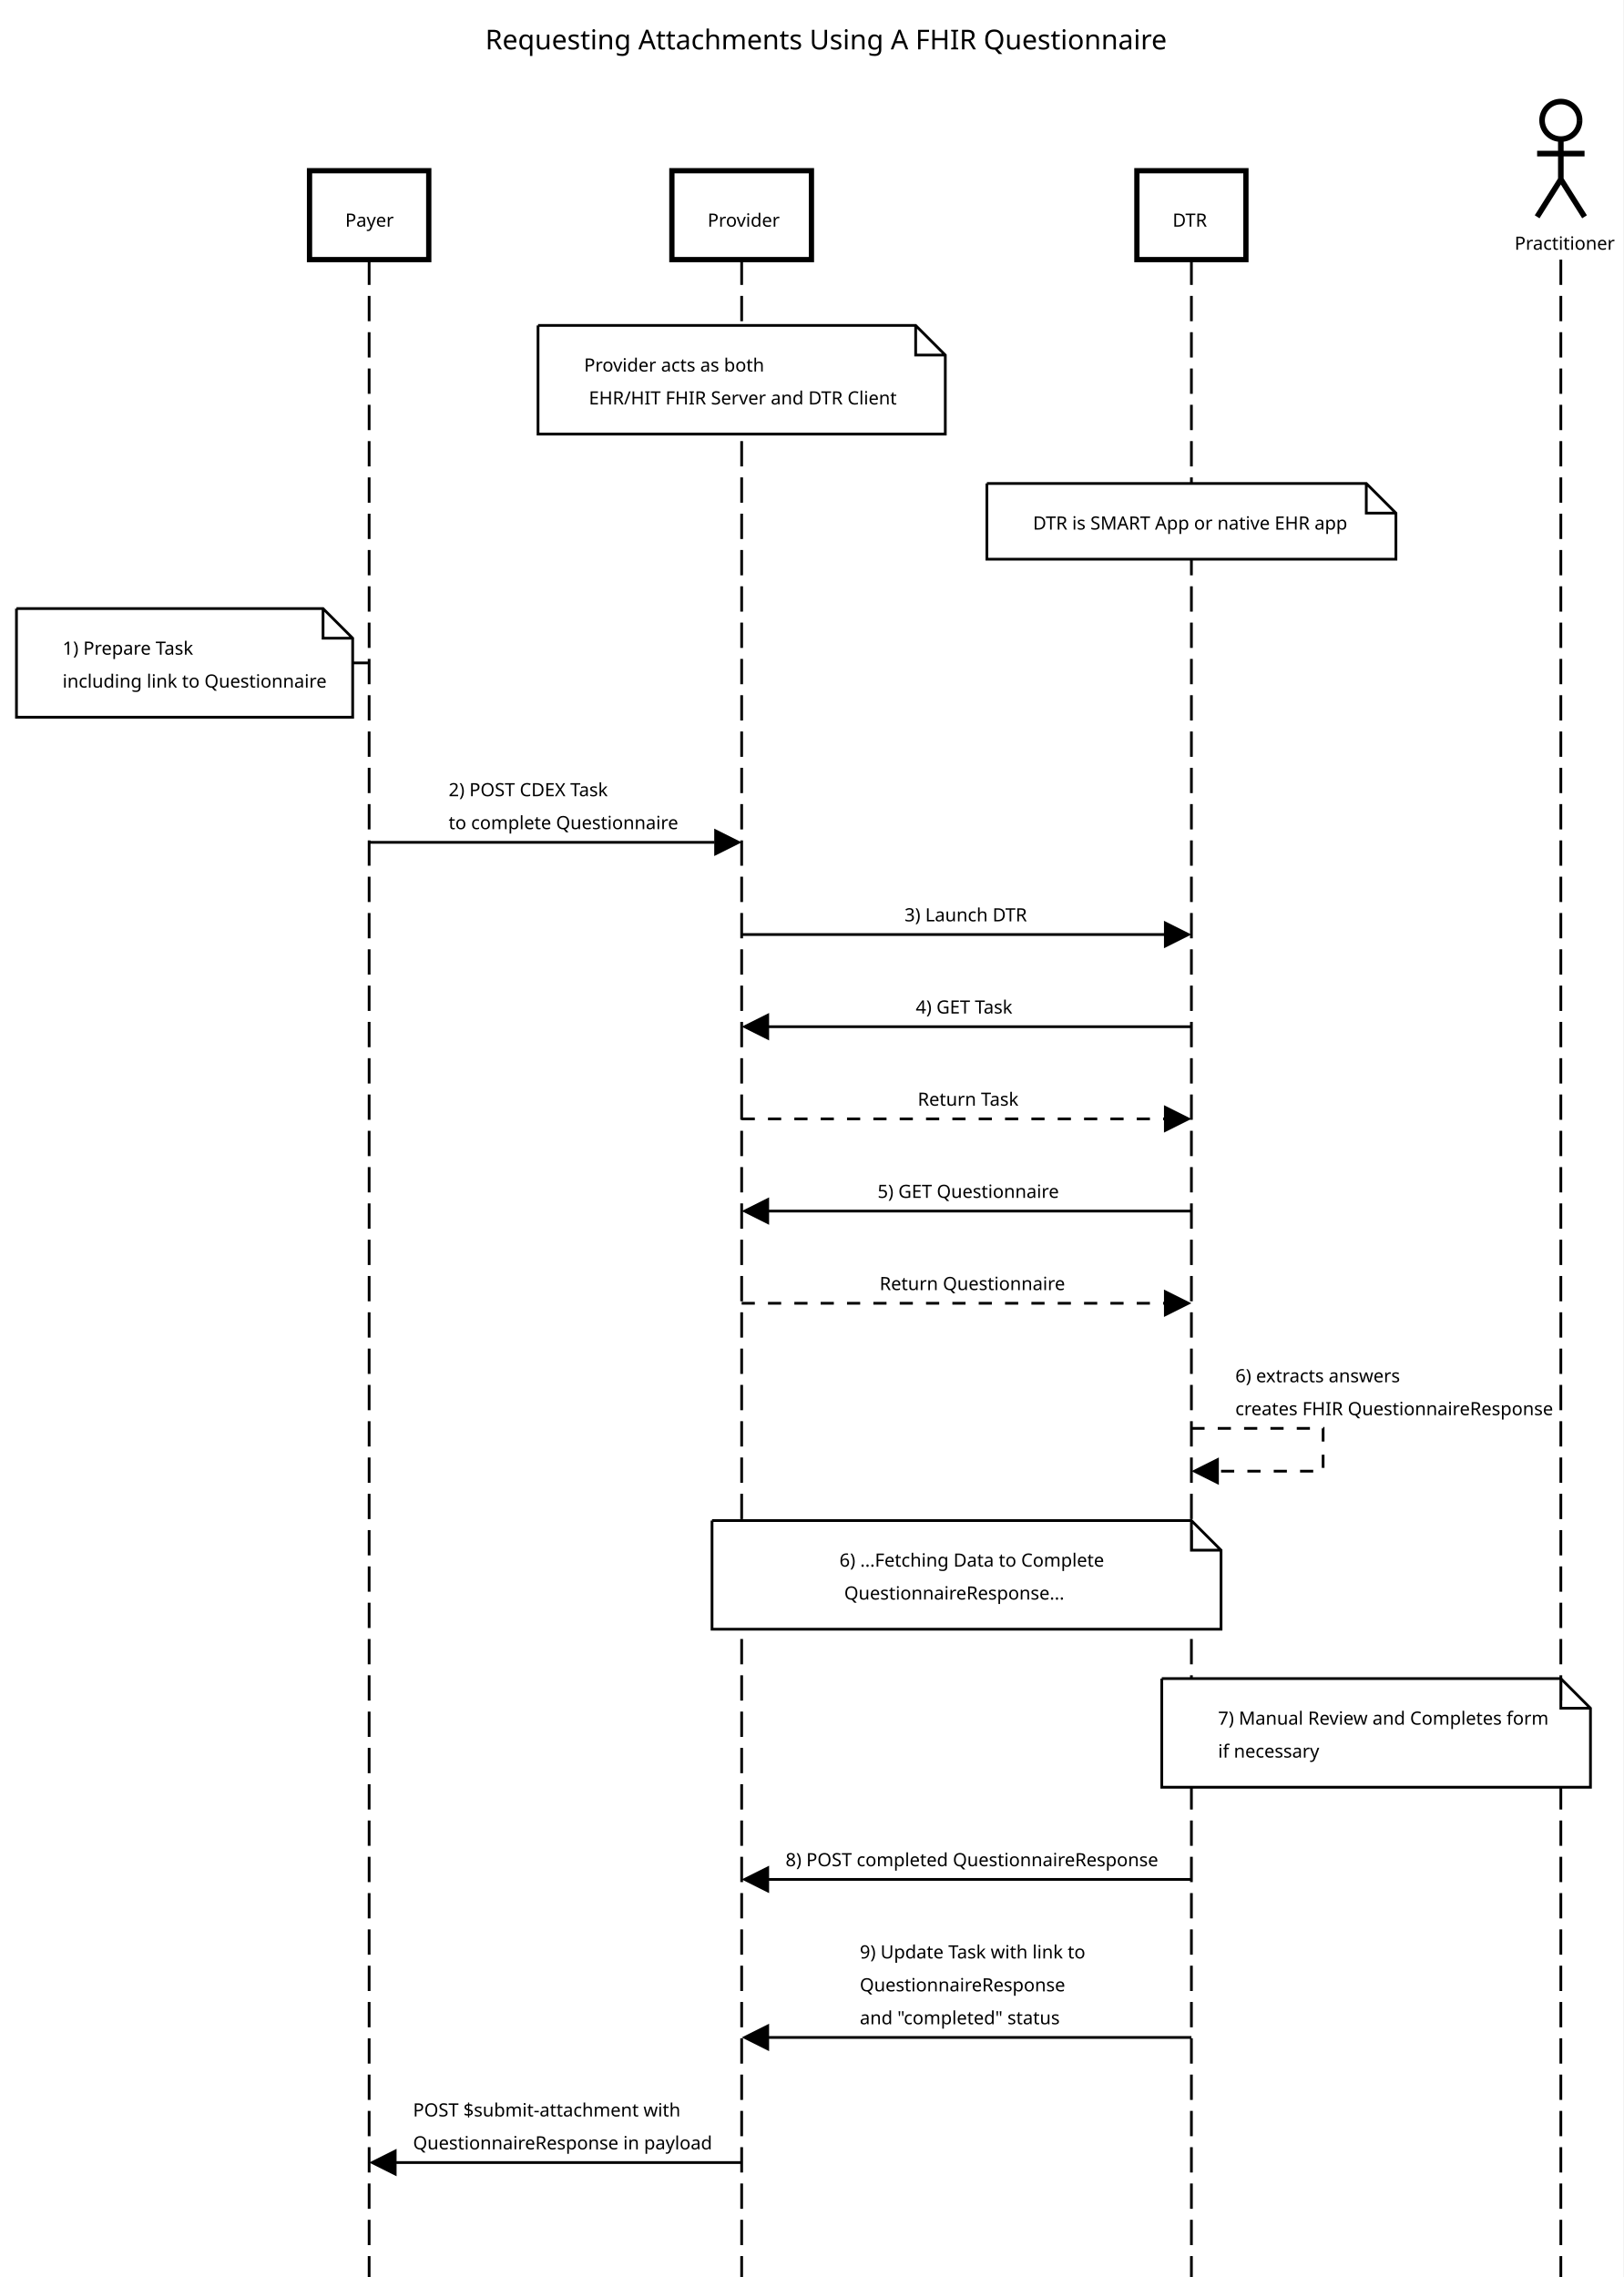
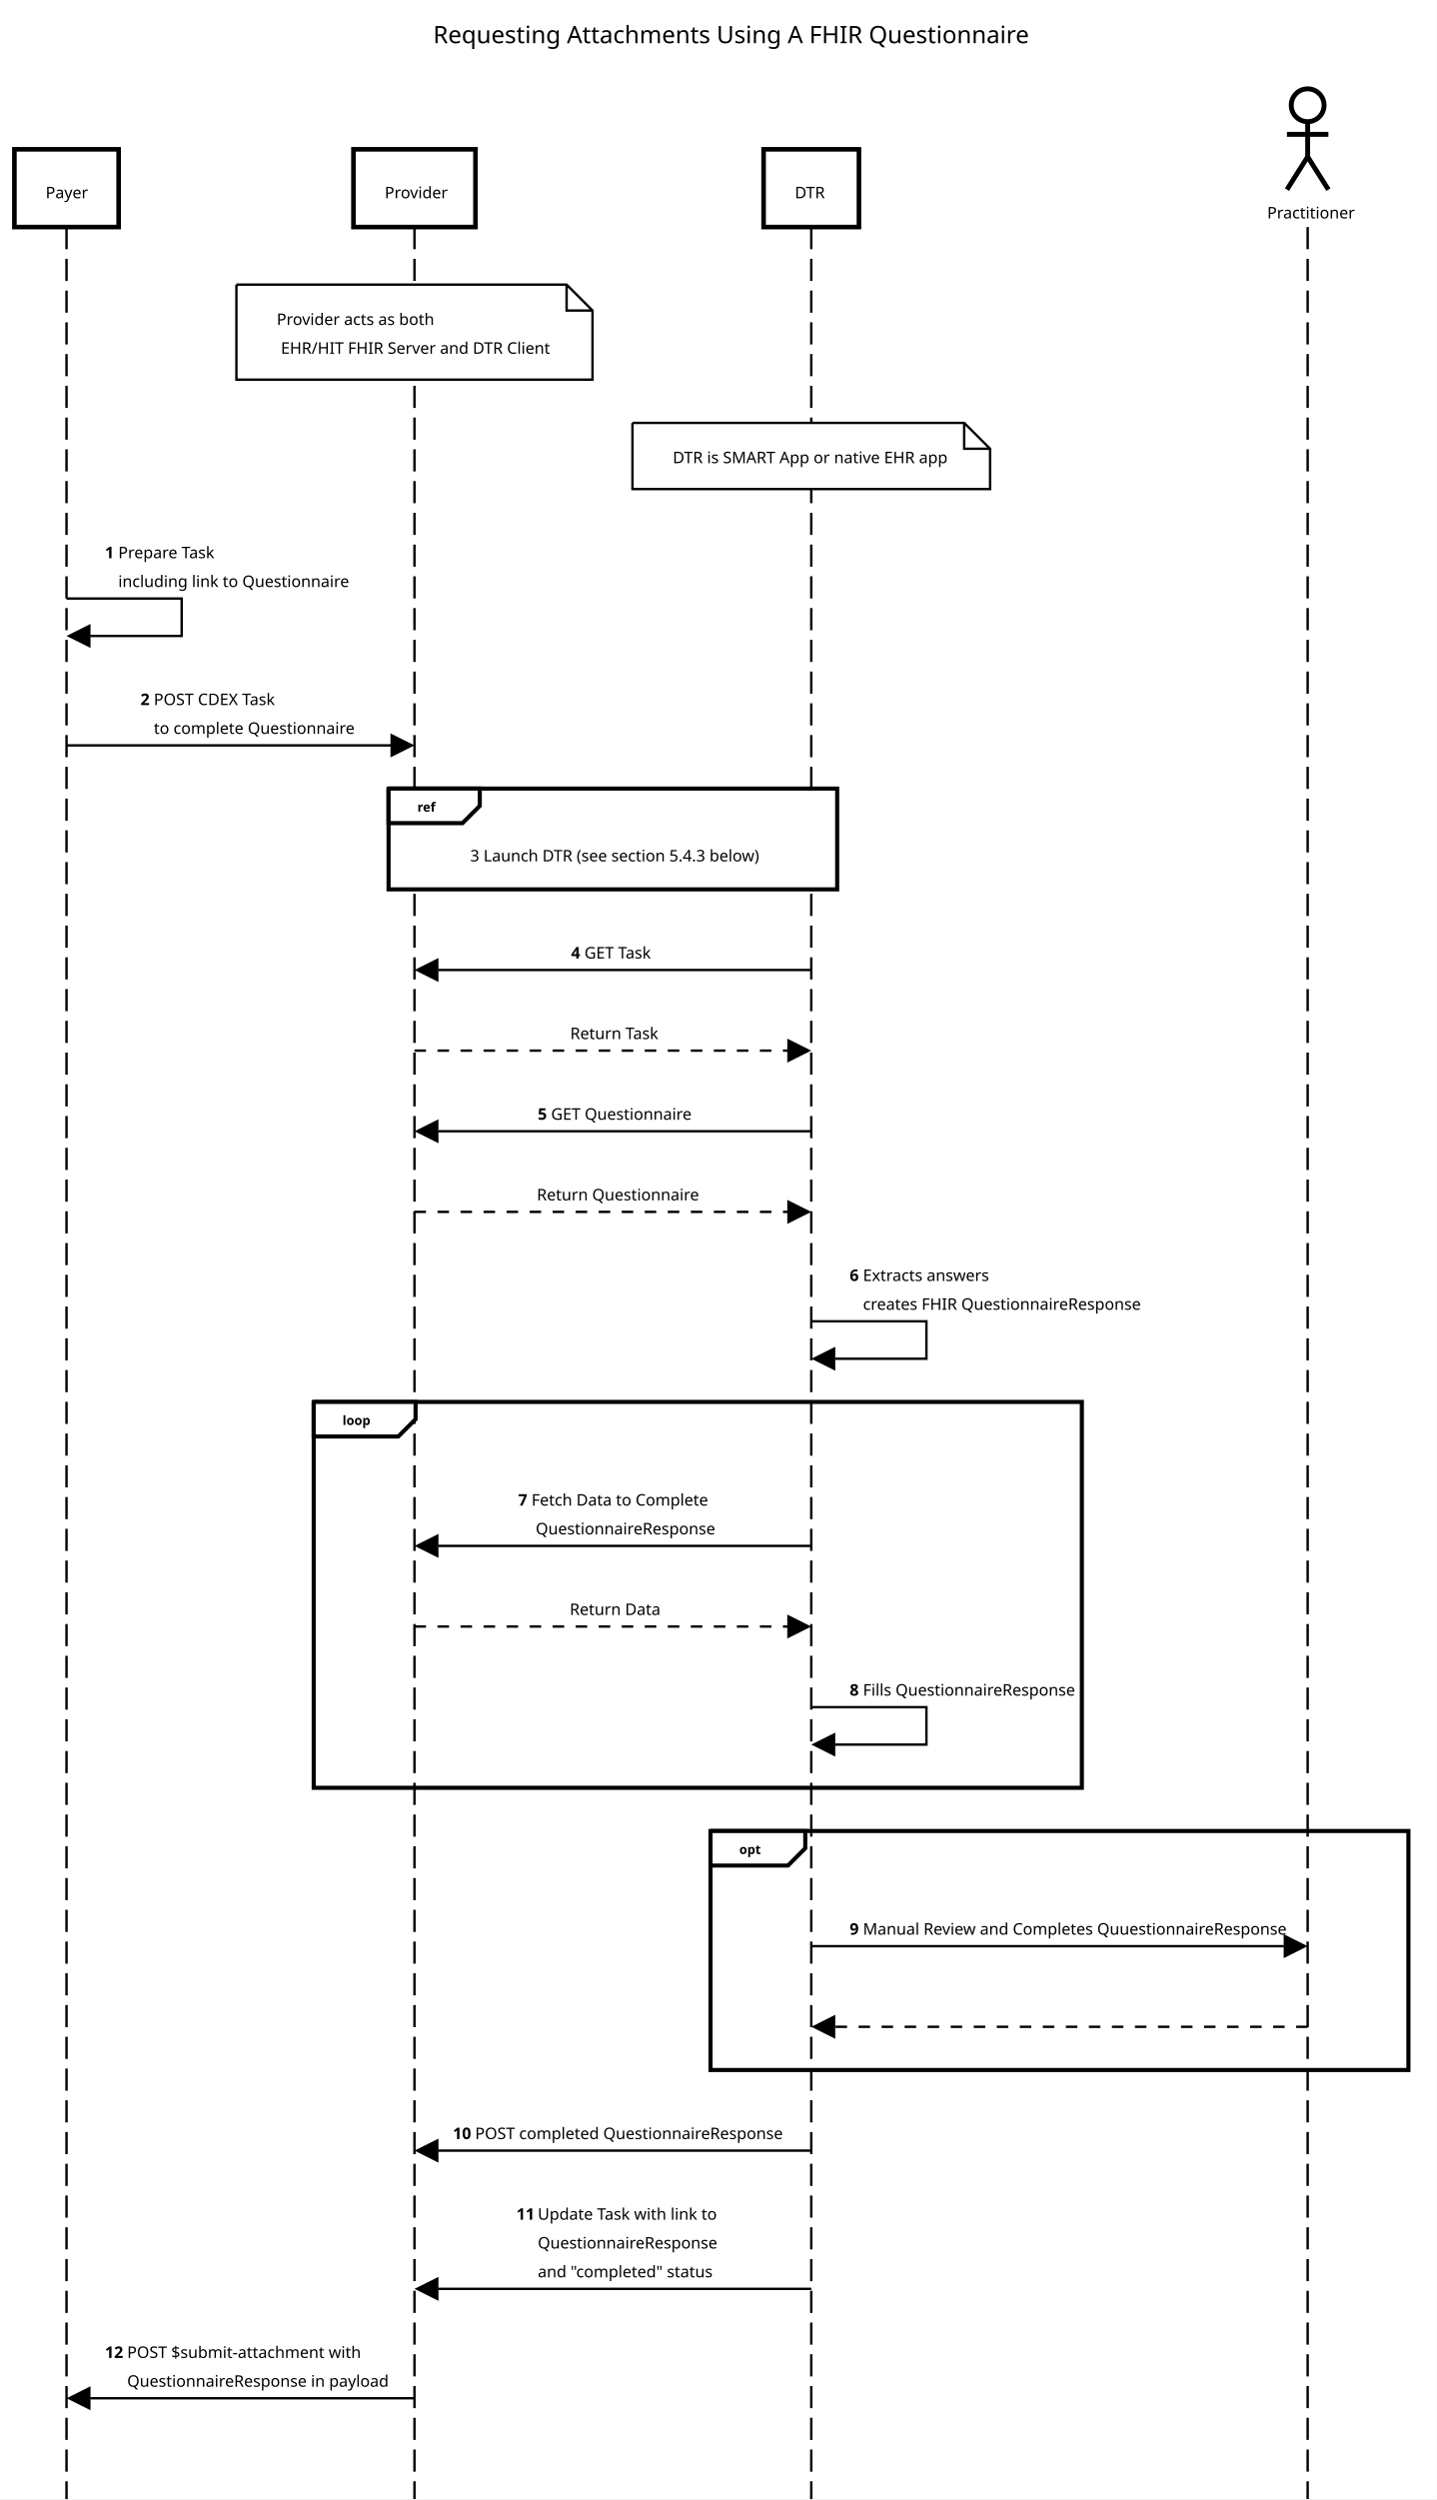
- <svg xmlns="http://www.w3.org/2000/svg" version="1.1" width="1301" height="1825">
+ <svg xmlns="http://www.w3.org/2000/svg" version="1.1" width="1317" height="2290">
  <defs />
  <g>
    <g />
    <g />
    <g />
    <g />
    <g />
    <g />
    <g />
    <g />
    <g />
    <g />
    <g />
    <g />
    <g />
    <g />
    <g />
    <g />
    <g />
    <g />
    <g />
    <g />
    <g />
    <g />
    <g />
    <g />
-     <g>
-       <rect fill="white" stroke="none" x="0" y="0" width="1301" height="1825" />
-     </g>
-     <g>
-       <text fill="black" stroke="none" font-family="sans-serif" font-size="16.5pt" font-style="normal" font-weight="normal" text-decoration="normal" x="388.936" y="39.581" text-anchor="start" dominant-baseline="alphabetic" xml:space="preserve">Requesting Attachments Using A FHIR Questionnaire</text>
-     </g>
-     <g />
-     <g>
-       <path fill="none" stroke="black" paint-order="fill stroke markers" d=" M 295.856 208.067 L 295.856 1825.629" stroke-miterlimit="10" stroke-width="2.199" stroke-dasharray="20.298,8.796" />
-       <path fill="none" stroke="black" paint-order="fill stroke markers" d=" M 594.419 208.067 L 594.419 1825.629" stroke-miterlimit="10" stroke-width="2.199" stroke-dasharray="20.298,8.796" />
-       <path fill="none" stroke="black" paint-order="fill stroke markers" d=" M 954.879 208.067 L 954.879 1825.629" stroke-miterlimit="10" stroke-width="2.199" stroke-dasharray="20.298,8.796" />
-       <path fill="none" stroke="black" paint-order="fill stroke markers" d=" M 1250.966 208.067 L 1250.966 1825.629" stroke-miterlimit="10" stroke-width="2.199" stroke-dasharray="20.298,8.796" />
+     <g />
+     <g />
+     <g />
+     <g />
+     <g />
+     <g />
+     <g />
+     <g />
+     <g />
+     <g />
+     <g />
+     <g />
+     <g />
+     <g>
+       <rect fill="white" stroke="none" x="0" y="0" width="1317" height="2290" />
+     </g>
+     <g>
+       <text fill="black" stroke="none" font-family="sans-serif" font-size="16.5pt" font-style="normal" font-weight="normal" text-decoration="normal" x="397.018" y="39.581" text-anchor="start" dominant-baseline="alphabetic" xml:space="preserve">Requesting Attachments Using A FHIR Questionnaire</text>
+     </g>
+     <g />
+     <g>
+       <path fill="none" stroke="black" paint-order="fill stroke markers" d=" M 60.973 208.067 L 60.973 2290.051" stroke-miterlimit="10" stroke-width="2.199" stroke-dasharray="20.298,8.796" />
+       <path fill="none" stroke="black" paint-order="fill stroke markers" d=" M 379.915 208.067 L 379.915 2290.051" stroke-miterlimit="10" stroke-width="2.199" stroke-dasharray="20.298,8.796" />
+       <path fill="none" stroke="black" paint-order="fill stroke markers" d=" M 743.646 208.067 L 743.646 2290.051" stroke-miterlimit="10" stroke-width="2.199" stroke-dasharray="20.298,8.796" />
+       <path fill="none" stroke="black" paint-order="fill stroke markers" d=" M 1198.652 208.067 L 1198.652 2290.051" stroke-miterlimit="10" stroke-width="2.199" stroke-dasharray="20.298,8.796" />
    </g>
    <g>
      <path fill="none" stroke="none" />
      <g>
-         <path fill="white" stroke="black" paint-order="fill stroke markers" d=" M 248.078 136.82 L 343.635 136.82 L 343.635 208.067 L 248.078 208.067 L 248.078 136.82 Z" stroke-miterlimit="10" stroke-width="4.222" stroke-dasharray="" />
-       </g>
-       <g>
-         <g />
-         <text fill="black" stroke="none" font-family="sans-serif" font-size="11pt" font-style="normal" font-weight="normal" text-decoration="normal" x="276.708" y="181.679" text-anchor="start" dominant-baseline="alphabetic" xml:space="preserve">Payer</text>
+         <path fill="white" stroke="black" paint-order="fill stroke markers" d=" M 13.194 136.82 L 108.751 136.82 L 108.751 208.067 L 13.194 208.067 L 13.194 136.82 Z" stroke-miterlimit="10" stroke-width="4.222" stroke-dasharray="" />
+       </g>
+       <g>
+         <g />
+         <text fill="black" stroke="none" font-family="sans-serif" font-size="11pt" font-style="normal" font-weight="normal" text-decoration="normal" x="41.824" y="181.679" text-anchor="start" dominant-baseline="alphabetic" xml:space="preserve">Payer</text>
      </g>
      <path fill="none" stroke="none" />
      <g>
-         <path fill="white" stroke="black" paint-order="fill stroke markers" d=" M 538.495 136.82 L 650.344 136.82 L 650.344 208.067 L 538.495 208.067 L 538.495 136.82 Z" stroke-miterlimit="10" stroke-width="4.222" stroke-dasharray="" />
-       </g>
-       <g>
-         <g />
-         <text fill="black" stroke="none" font-family="sans-serif" font-size="11pt" font-style="normal" font-weight="normal" text-decoration="normal" x="567.125" y="181.679" text-anchor="start" dominant-baseline="alphabetic" xml:space="preserve">Provider</text>
+         <path fill="white" stroke="black" paint-order="fill stroke markers" d=" M 323.99 136.82 L 435.84 136.82 L 435.84 208.067 L 323.99 208.067 L 323.99 136.82 Z" stroke-miterlimit="10" stroke-width="4.222" stroke-dasharray="" />
+       </g>
+       <g>
+         <g />
+         <text fill="black" stroke="none" font-family="sans-serif" font-size="11pt" font-style="normal" font-weight="normal" text-decoration="normal" x="352.621" y="181.679" text-anchor="start" dominant-baseline="alphabetic" xml:space="preserve">Provider</text>
      </g>
      <path fill="none" stroke="none" />
      <g>
-         <path fill="white" stroke="black" paint-order="fill stroke markers" d=" M 911.184 136.82 L 998.574 136.82 L 998.574 208.067 L 911.184 208.067 L 911.184 136.82 Z" stroke-miterlimit="10" stroke-width="4.222" stroke-dasharray="" />
-       </g>
-       <g>
-         <g />
-         <text fill="black" stroke="none" font-family="sans-serif" font-size="11pt" font-style="normal" font-weight="normal" text-decoration="normal" x="939.815" y="181.679" text-anchor="start" dominant-baseline="alphabetic" xml:space="preserve">DTR</text>
-       </g>
-       <g>
-         <path fill="white" stroke="black" paint-order="fill stroke markers" d=" M 1266.007 96.447 A 15.041 15.041 0 1 1 1266.007 96.432 M 1250.966 111.488 L 1250.966 143.681 M 1231.967 123.098 L 1269.965 123.098 M 1250.966 143.681 L 1231.967 173.763 M 1250.966 143.681 L 1269.965 173.763" stroke-miterlimit="10" stroke-width="4.486" stroke-dasharray="" />
-       </g>
-       <g>
-         <g />
-         <text fill="black" stroke="none" font-family="sans-serif" font-size="11pt" font-style="normal" font-weight="normal" text-decoration="normal" x="1213.894" y="200.15" text-anchor="start" dominant-baseline="alphabetic" xml:space="preserve">Practitioner</text>
-       </g>
-     </g>
-     <g>
-       <path fill="white" stroke="black" paint-order="fill stroke markers" d=" M 431.213 260.842 L 733.877 260.842 L 757.625 284.591 L 757.625 347.921 L 431.213 347.921 L 431.213 260.842 M 733.877 260.842 L 733.877 284.591 L 757.625 284.591" stroke-miterlimit="10" stroke-width="2.199" stroke-dasharray="" />
-       <g>
-         <text fill="black" stroke="none" font-family="sans-serif" font-size="11pt" font-style="normal" font-weight="normal" text-decoration="normal" x="468.156" y="297.784" text-anchor="start" dominant-baseline="alphabetic" xml:space="preserve">Provider acts as both</text>
-         <text fill="black" stroke="none" font-family="sans-serif" font-size="11pt" font-style="normal" font-weight="normal" text-decoration="normal" x="468.156" y="324.172" text-anchor="start" dominant-baseline="alphabetic" xml:space="preserve"> EHR/HIT FHIR Server and DTR Client</text>
-       </g>
-       <path fill="white" stroke="black" paint-order="fill stroke markers" d=" M 790.972 387.502 L 1095.038 387.502 L 1118.787 411.251 L 1118.787 448.194 L 790.972 448.194 L 790.972 387.502 M 1095.038 387.502 L 1095.038 411.251 L 1118.787 411.251" stroke-miterlimit="10" stroke-width="2.199" stroke-dasharray="" />
-       <g>
-         <text fill="black" stroke="none" font-family="sans-serif" font-size="11pt" font-style="normal" font-weight="normal" text-decoration="normal" x="827.914" y="424.445" text-anchor="start" dominant-baseline="alphabetic" xml:space="preserve">DTR is SMART App or native EHR app</text>
-       </g>
-       <path fill="white" stroke="black" paint-order="fill stroke markers" d=" M 295.856 531.315 L 282.662 531.315 M 13.194 487.775 L 258.914 487.775 L 282.662 511.524 L 282.662 574.855 L 13.194 574.855 L 13.194 487.775 M 258.914 487.775 L 258.914 511.524 L 282.662 511.524" stroke-miterlimit="10" stroke-width="2.199" stroke-dasharray="" />
-       <g>
-         <text fill="black" stroke="none" font-family="sans-serif" font-size="11pt" font-style="normal" font-weight="normal" text-decoration="normal" x="50.137" y="524.718" text-anchor="start" dominant-baseline="alphabetic" xml:space="preserve">1) Prepare Task</text>
-         <text fill="black" stroke="none" font-family="sans-serif" font-size="11pt" font-style="normal" font-weight="normal" text-decoration="normal" x="50.137" y="551.106" text-anchor="start" dominant-baseline="alphabetic" xml:space="preserve">including link to Questionnaire</text>
-       </g>
-       <g>
-         <g>
-           <rect fill="white" stroke="none" x="355.614" y="614.436" width="143.958" height="34.304" />
-         </g>
-         <g>
-           <rect fill="white" stroke="none" x="355.614" y="640.824" width="179.047" height="34.304" />
-         </g>
-         <text fill="black" stroke="none" font-family="sans-serif" font-size="11pt" font-style="normal" font-weight="normal" text-decoration="normal" x="359.572" y="638.185" text-anchor="start" dominant-baseline="alphabetic" xml:space="preserve">2) POST CDEX Task</text>
-         <text fill="black" stroke="none" font-family="sans-serif" font-size="11pt" font-style="normal" font-weight="normal" text-decoration="normal" x="359.572" y="664.573" text-anchor="start" dominant-baseline="alphabetic" xml:space="preserve">to complete Questionnaire</text>
-       </g>
-       <g>
-         <path fill="none" stroke="black" paint-order="fill stroke markers" d=" M 295.856 675.128 L 572.694 675.128" stroke-miterlimit="10" stroke-width="2.199" stroke-dasharray="" />
-         <g transform="translate(594.4194,675.1277) translate(-594.4194,-675.1277)">
-           <path fill="black" stroke="none" paint-order="stroke fill markers" d=" M 572.43 664.133 L 594.419 675.128 L 572.43 686.123 Z" />
-         </g>
-       </g>
-       <g>
-         <g>
-           <rect fill="white" stroke="none" x="720.988" y="714.709" width="107.322" height="34.304" />
-         </g>
-         <text fill="black" stroke="none" font-family="sans-serif" font-size="11pt" font-style="normal" font-weight="normal" text-decoration="normal" x="724.946" y="738.458" text-anchor="start" dominant-baseline="alphabetic" xml:space="preserve">3) Launch DTR</text>
-       </g>
-       <g>
-         <path fill="none" stroke="black" paint-order="fill stroke markers" d=" M 594.419 749.013 L 933.154 749.013" stroke-miterlimit="10" stroke-width="2.199" stroke-dasharray="" />
-         <g transform="translate(954.8794,749.0131) translate(-954.8794,-749.0131)">
-           <path fill="black" stroke="none" paint-order="stroke fill markers" d=" M 932.89 738.018 L 954.879 749.013 L 932.89 760.008 Z" />
-         </g>
-       </g>
-       <g>
-         <g>
-           <rect fill="white" stroke="none" x="729.961" y="788.595" width="89.377" height="34.304" />
-         </g>
-         <text fill="black" stroke="none" font-family="sans-serif" font-size="11pt" font-style="normal" font-weight="normal" text-decoration="normal" x="733.919" y="812.343" text-anchor="start" dominant-baseline="alphabetic" xml:space="preserve">4) GET Task</text>
-       </g>
-       <g>
-         <path fill="none" stroke="black" paint-order="fill stroke markers" d=" M 954.879 822.898 L 616.145 822.898" stroke-miterlimit="10" stroke-width="2.199" stroke-dasharray="" />
-         <g transform="translate(594.4194,822.8984) translate(-594.4194,-822.8984)">
-           <path fill="black" stroke="none" paint-order="stroke fill markers" d=" M 616.409 811.904 L 594.419 822.898 L 616.409 833.893 Z" />
-         </g>
-       </g>
-       <g>
-         <g>
-           <rect fill="white" stroke="none" x="731.582" y="862.48" width="86.134" height="34.304" />
-         </g>
-         <text fill="black" stroke="none" font-family="sans-serif" font-size="11pt" font-style="normal" font-weight="normal" text-decoration="normal" x="735.541" y="886.229" text-anchor="start" dominant-baseline="alphabetic" xml:space="preserve">Return Task</text>
-       </g>
-       <g>
-         <path fill="none" stroke="black" paint-order="fill stroke markers" d=" M 594.419 896.784 L 933.154 896.784" stroke-miterlimit="10" stroke-width="2.199" stroke-dasharray="10.555" />
-         <g transform="translate(954.8794,896.7838) translate(-954.8794,-896.7838)">
-           <path fill="black" stroke="none" paint-order="stroke fill markers" d=" M 932.89 885.789 L 954.879 896.784 L 932.89 907.779 Z" />
-         </g>
-       </g>
-       <g>
-         <g>
-           <rect fill="white" stroke="none" x="699.396" y="936.365" width="150.508" height="34.304" />
-         </g>
-         <text fill="black" stroke="none" font-family="sans-serif" font-size="11pt" font-style="normal" font-weight="normal" text-decoration="normal" x="703.354" y="960.114" text-anchor="start" dominant-baseline="alphabetic" xml:space="preserve">5) GET Questionnaire</text>
-       </g>
-       <g>
-         <path fill="none" stroke="black" paint-order="fill stroke markers" d=" M 954.879 970.669 L 616.145 970.669" stroke-miterlimit="10" stroke-width="2.199" stroke-dasharray="" />
-         <g transform="translate(594.4194,970.6692) translate(-594.4194,-970.6692)">
-           <path fill="black" stroke="none" paint-order="stroke fill markers" d=" M 616.409 959.674 L 594.419 970.669 L 616.409 981.664 Z" />
-         </g>
-       </g>
-       <g>
-         <g>
-           <rect fill="white" stroke="none" x="701.017" y="1010.251" width="147.265" height="34.304" />
-         </g>
-         <text fill="black" stroke="none" font-family="sans-serif" font-size="11pt" font-style="normal" font-weight="normal" text-decoration="normal" x="704.975" y="1034" text-anchor="start" dominant-baseline="alphabetic" xml:space="preserve">Return Questionnaire</text>
-       </g>
-       <g>
-         <path fill="none" stroke="black" paint-order="fill stroke markers" d=" M 594.419 1044.555 L 933.154 1044.555" stroke-miterlimit="10" stroke-width="2.199" stroke-dasharray="10.555" />
-         <g transform="translate(954.8794,1044.555) translate(-954.8794,-1044.555)">
-           <path fill="black" stroke="none" paint-order="stroke fill markers" d=" M 932.89 1033.56 L 954.879 1044.555 L 932.89 1055.549 Z" />
-         </g>
-       </g>
-       <g>
-         <g>
-           <rect fill="white" stroke="none" x="986.105" y="1084.136" width="135.01" height="34.304" />
-         </g>
-         <g>
-           <rect fill="white" stroke="none" x="986.105" y="1110.524" width="255.626" height="34.304" />
-         </g>
-         <text fill="black" stroke="none" font-family="sans-serif" font-size="11pt" font-style="normal" font-weight="normal" text-decoration="normal" x="990.063" y="1107.885" text-anchor="start" dominant-baseline="alphabetic" xml:space="preserve">6) extracts answers</text>
-         <text fill="black" stroke="none" font-family="sans-serif" font-size="11pt" font-style="normal" font-weight="normal" text-decoration="normal" x="990.063" y="1134.273" text-anchor="start" dominant-baseline="alphabetic" xml:space="preserve">creates FHIR QuestionnaireResponse</text>
-       </g>
-       <g>
-         <path fill="none" stroke="black" paint-order="fill stroke markers" d=" M 954.879 1144.828 L 1060.43 1144.828 L 1060.43 1179.132 L 976.605 1179.132" stroke-miterlimit="10" stroke-width="2.199" stroke-dasharray="10.555" />
-         <g transform="translate(954.8794,1179.132) translate(-954.8794,-1179.132)">
-           <path fill="black" stroke="none" paint-order="stroke fill markers" d=" M 976.869 1168.137 L 954.879 1179.132 L 976.869 1190.126 Z" />
-         </g>
-       </g>
-       <path fill="white" stroke="black" paint-order="fill stroke markers" d=" M 570.671 1218.713 L 954.879 1218.713 L 978.628 1242.462 L 978.628 1305.792 L 570.671 1305.792 L 570.671 1218.713 M 954.879 1218.713 L 954.879 1242.462 L 978.628 1242.462" stroke-miterlimit="10" stroke-width="2.199" stroke-dasharray="" />
-       <g>
-         <text fill="black" stroke="none" font-family="sans-serif" font-size="11pt" font-style="normal" font-weight="normal" text-decoration="normal" x="672.795" y="1255.656" text-anchor="start" dominant-baseline="alphabetic" xml:space="preserve">6) ...Fetching Data to Complete</text>
-         <text fill="black" stroke="none" font-family="sans-serif" font-size="11pt" font-style="normal" font-weight="normal" text-decoration="normal" x="672.795" y="1282.043" text-anchor="start" dominant-baseline="alphabetic" xml:space="preserve"> QuestionnaireResponse...</text>
-       </g>
-       <path fill="white" stroke="black" paint-order="fill stroke markers" d=" M 931.131 1345.374 L 1250.966 1345.374 L 1274.715 1369.122 L 1274.715 1432.453 L 931.131 1432.453 L 931.131 1345.374 M 1250.966 1345.374 L 1250.966 1369.122 L 1274.715 1369.122" stroke-miterlimit="10" stroke-width="2.199" stroke-dasharray="" />
-       <g>
-         <text fill="black" stroke="none" font-family="sans-serif" font-size="11pt" font-style="normal" font-weight="normal" text-decoration="normal" x="976.223" y="1382.316" text-anchor="start" dominant-baseline="alphabetic" xml:space="preserve">7) Manual Review and Completes form</text>
-         <text fill="black" stroke="none" font-family="sans-serif" font-size="11pt" font-style="normal" font-weight="normal" text-decoration="normal" x="976.223" y="1408.704" text-anchor="start" dominant-baseline="alphabetic" xml:space="preserve">if necessary</text>
-       </g>
-       <g>
-         <g>
-           <rect fill="white" stroke="none" x="625.645" y="1472.034" width="298.009" height="34.304" />
-         </g>
-         <text fill="black" stroke="none" font-family="sans-serif" font-size="11pt" font-style="normal" font-weight="normal" text-decoration="normal" x="629.603" y="1495.783" text-anchor="start" dominant-baseline="alphabetic" xml:space="preserve">8) POST completed QuestionnaireResponse</text>
-       </g>
-       <g>
-         <path fill="none" stroke="black" paint-order="fill stroke markers" d=" M 954.879 1506.338 L 616.145 1506.338" stroke-miterlimit="10" stroke-width="2.199" stroke-dasharray="" />
-         <g transform="translate(594.4194,1506.338) translate(-594.4194,-1506.338)">
-           <path fill="black" stroke="none" paint-order="stroke fill markers" d=" M 616.409 1495.343 L 594.419 1506.338 L 616.409 1517.333 Z" />
-         </g>
-       </g>
-       <g>
-         <g>
-           <rect fill="white" stroke="none" x="685.137" y="1545.92" width="179.026" height="34.304" />
-         </g>
-         <g>
-           <rect fill="white" stroke="none" x="685.137" y="1572.307" width="165.203" height="34.304" />
-         </g>
-         <g>
-           <rect fill="white" stroke="none" x="685.137" y="1598.695" width="157.68" height="34.304" />
-         </g>
-         <text fill="black" stroke="none" font-family="sans-serif" font-size="11pt" font-style="normal" font-weight="normal" text-decoration="normal" x="689.095" y="1569.669" text-anchor="start" dominant-baseline="alphabetic" xml:space="preserve">9) Update Task with link to</text>
-         <text fill="black" stroke="none" font-family="sans-serif" font-size="11pt" font-style="normal" font-weight="normal" text-decoration="normal" x="689.095" y="1596.056" text-anchor="start" dominant-baseline="alphabetic" xml:space="preserve">QuestionnaireResponse</text>
-         <text fill="black" stroke="none" font-family="sans-serif" font-size="11pt" font-style="normal" font-weight="normal" text-decoration="normal" x="689.095" y="1622.444" text-anchor="start" dominant-baseline="alphabetic" xml:space="preserve">and "completed" status</text>
-       </g>
-       <g>
-         <path fill="none" stroke="black" paint-order="fill stroke markers" d=" M 954.879 1632.999 L 616.145 1632.999" stroke-miterlimit="10" stroke-width="2.199" stroke-dasharray="" />
-         <g transform="translate(594.4194,1632.999) translate(-594.4194,-1632.999)">
-           <path fill="black" stroke="none" paint-order="stroke fill markers" d=" M 616.409 1622.004 L 594.419 1632.999 L 616.409 1643.994 Z" />
-         </g>
-       </g>
-       <g>
-         <g>
-           <rect fill="white" stroke="none" x="327.082" y="1672.58" width="210.787" height="34.304" />
-         </g>
-         <g>
-           <rect fill="white" stroke="none" x="327.082" y="1698.968" width="236.112" height="34.304" />
-         </g>
-         <text fill="black" stroke="none" font-family="sans-serif" font-size="11pt" font-style="normal" font-weight="normal" text-decoration="normal" x="331.04" y="1696.329" text-anchor="start" dominant-baseline="alphabetic" xml:space="preserve">POST $submit-attachment with</text>
-         <text fill="black" stroke="none" font-family="sans-serif" font-size="11pt" font-style="normal" font-weight="normal" text-decoration="normal" x="331.04" y="1722.717" text-anchor="start" dominant-baseline="alphabetic" xml:space="preserve">QuestionnaireResponse in payload</text>
-       </g>
-       <g>
-         <path fill="none" stroke="black" paint-order="fill stroke markers" d=" M 594.419 1733.272 L 317.582 1733.272" stroke-miterlimit="10" stroke-width="2.199" stroke-dasharray="" />
-         <g transform="translate(295.8563,1733.272) translate(-295.8563,-1733.272)">
-           <path fill="black" stroke="none" paint-order="stroke fill markers" d=" M 317.846 1722.277 L 295.856 1733.272 L 317.846 1744.267 Z" />
-         </g>
+         <path fill="white" stroke="black" paint-order="fill stroke markers" d=" M 699.951 136.82 L 787.341 136.82 L 787.341 208.067 L 699.951 208.067 L 699.951 136.82 Z" stroke-miterlimit="10" stroke-width="4.222" stroke-dasharray="" />
+       </g>
+       <g>
+         <g />
+         <text fill="black" stroke="none" font-family="sans-serif" font-size="11pt" font-style="normal" font-weight="normal" text-decoration="normal" x="728.582" y="181.679" text-anchor="start" dominant-baseline="alphabetic" xml:space="preserve">DTR</text>
+       </g>
+       <g>
+         <path fill="white" stroke="black" paint-order="fill stroke markers" d=" M 1213.693 96.447 A 15.041 15.041 0 1 1 1213.693 96.432 M 1198.652 111.488 L 1198.652 143.681 M 1179.653 123.098 L 1217.651 123.098 M 1198.652 143.681 L 1179.653 173.763 M 1198.652 143.681 L 1217.651 173.763" stroke-miterlimit="10" stroke-width="4.486" stroke-dasharray="" />
+       </g>
+       <g>
+         <g />
+         <text fill="black" stroke="none" font-family="sans-serif" font-size="11pt" font-style="normal" font-weight="normal" text-decoration="normal" x="1161.579" y="200.15" text-anchor="start" dominant-baseline="alphabetic" xml:space="preserve">Practitioner</text>
+       </g>
+     </g>
+     <g>
+       <path fill="white" stroke="black" paint-order="fill stroke markers" d=" M 216.709 260.842 L 519.372 260.842 L 543.121 284.591 L 543.121 347.921 L 216.709 347.921 L 216.709 260.842 M 519.372 260.842 L 519.372 284.591 L 543.121 284.591" stroke-miterlimit="10" stroke-width="2.199" stroke-dasharray="" />
+       <g>
+         <text fill="black" stroke="none" font-family="sans-serif" font-size="11pt" font-style="normal" font-weight="normal" text-decoration="normal" x="253.652" y="297.784" text-anchor="start" dominant-baseline="alphabetic" xml:space="preserve">Provider acts as both</text>
+         <text fill="black" stroke="none" font-family="sans-serif" font-size="11pt" font-style="normal" font-weight="normal" text-decoration="normal" x="253.652" y="324.172" text-anchor="start" dominant-baseline="alphabetic" xml:space="preserve"> EHR/HIT FHIR Server and DTR Client</text>
+       </g>
+       <path fill="white" stroke="black" paint-order="fill stroke markers" d=" M 579.739 387.502 L 883.805 387.502 L 907.554 411.251 L 907.554 448.194 L 579.739 448.194 L 579.739 387.502 M 883.805 387.502 L 883.805 411.251 L 907.554 411.251" stroke-miterlimit="10" stroke-width="2.199" stroke-dasharray="" />
+       <g>
+         <text fill="black" stroke="none" font-family="sans-serif" font-size="11pt" font-style="normal" font-weight="normal" text-decoration="normal" x="616.681" y="424.445" text-anchor="start" dominant-baseline="alphabetic" xml:space="preserve">DTR is SMART App or native EHR app</text>
+       </g>
+       <g>
+         <g>
+           <rect fill="white" stroke="none" x="92.198" y="487.775" width="106.513" height="34.304" />
+         </g>
+         <g>
+           <rect fill="white" stroke="none" x="104.424" y="514.163" width="203.5" height="34.304" />
+         </g>
+         <text fill="black" stroke="none" font-family="sans-serif" font-size="11pt" font-style="normal" font-weight="normal" text-decoration="normal" x="108.382" y="511.524" text-anchor="start" dominant-baseline="alphabetic" xml:space="preserve">Prepare Task</text>
+         <g>
+           <text fill="black" stroke="none" font-family="sans-serif" font-size="11pt" font-style="normal" font-weight="bold" text-decoration="normal" x="96.156" y="511.524" text-anchor="start" dominant-baseline="alphabetic" xml:space="preserve">1 </text>
+         </g>
+         <text fill="black" stroke="none" font-family="sans-serif" font-size="11pt" font-style="normal" font-weight="normal" text-decoration="normal" x="108.382" y="537.912" text-anchor="start" dominant-baseline="alphabetic" xml:space="preserve">including link to Questionnaire</text>
+       </g>
+       <g>
+         <path fill="none" stroke="black" paint-order="fill stroke markers" d=" M 60.973 548.467 L 166.523 548.467 L 166.523 582.771 L 82.698 582.771" stroke-miterlimit="10" stroke-width="2.199" stroke-dasharray="" />
+         <g transform="translate(60.97257,582.7709) translate(-60.97257,-582.7709)">
+           <path fill="black" stroke="none" paint-order="stroke fill markers" d=" M 82.962 571.776 L 60.973 582.771 L 82.962 593.766 Z" />
+         </g>
+       </g>
+       <g>
+         <g>
+           <rect fill="white" stroke="none" x="124.807" y="622.352" width="139.076" height="34.304" />
+         </g>
+         <g>
+           <rect fill="white" stroke="none" x="137.033" y="648.74" width="179.047" height="34.304" />
+         </g>
+         <text fill="black" stroke="none" font-family="sans-serif" font-size="11pt" font-style="normal" font-weight="normal" text-decoration="normal" x="140.991" y="646.101" text-anchor="start" dominant-baseline="alphabetic" xml:space="preserve">POST CDEX Task</text>
+         <g>
+           <text fill="black" stroke="none" font-family="sans-serif" font-size="11pt" font-style="normal" font-weight="bold" text-decoration="normal" x="128.765" y="646.101" text-anchor="start" dominant-baseline="alphabetic" xml:space="preserve">2 </text>
+         </g>
+         <text fill="black" stroke="none" font-family="sans-serif" font-size="11pt" font-style="normal" font-weight="normal" text-decoration="normal" x="140.991" y="672.489" text-anchor="start" dominant-baseline="alphabetic" xml:space="preserve">to complete Questionnaire</text>
+       </g>
+       <g>
+         <path fill="none" stroke="black" paint-order="fill stroke markers" d=" M 60.973 683.044 L 358.189 683.044" stroke-miterlimit="10" stroke-width="2.199" stroke-dasharray="" />
+         <g transform="translate(379.915,683.044) translate(-379.915,-683.044)">
+           <path fill="black" stroke="none" paint-order="stroke fill markers" d=" M 357.925 672.049 L 379.915 683.044 L 357.925 694.039 Z" />
+         </g>
+       </g>
+       <path fill="none" stroke="none" />
+       <g>
+         <g />
+         <path fill="white" stroke="black" paint-order="fill stroke markers" d=" M 356.166 722.625 L 767.395 722.625 L 767.395 814.982 L 356.166 814.982 L 356.166 722.625 Z" stroke-miterlimit="10" stroke-width="3.77" stroke-dasharray="" />
+         <path fill="white" stroke="black" paint-order="fill stroke markers" d=" M 356.166 722.625 L 356.166 754.291 L 423.936 754.291 L 439.769 738.458 L 439.769 722.625 L 356.166 722.625" stroke-miterlimit="10" stroke-width="3.77" stroke-dasharray="" />
+         <text fill="black" stroke="none" font-family="sans-serif" font-size="8.8pt" font-style="normal" font-weight="bold" text-decoration="normal" x="382.554" y="743.736" text-anchor="start" dominant-baseline="alphabetic" xml:space="preserve">ref</text>
+       </g>
+       <g>
+         <text fill="black" stroke="none" font-family="sans-serif" font-size="11pt" font-style="normal" font-weight="normal" text-decoration="normal" x="430.993" y="789.348" text-anchor="start" dominant-baseline="alphabetic" xml:space="preserve">3 Launch DTR (see section 5.4.3 below)</text>
+       </g>
+       <g>
+         <g>
+           <rect fill="white" stroke="none" x="519.533" y="854.564" width="84.495" height="34.304" />
+         </g>
+         <text fill="black" stroke="none" font-family="sans-serif" font-size="11pt" font-style="normal" font-weight="normal" text-decoration="normal" x="535.718" y="878.312" text-anchor="start" dominant-baseline="alphabetic" xml:space="preserve">GET Task</text>
+         <g>
+           <text fill="black" stroke="none" font-family="sans-serif" font-size="11pt" font-style="normal" font-weight="bold" text-decoration="normal" x="523.491" y="878.312" text-anchor="start" dominant-baseline="alphabetic" xml:space="preserve">4 </text>
+         </g>
+       </g>
+       <g>
+         <path fill="none" stroke="black" paint-order="fill stroke markers" d=" M 743.646 888.868 L 401.641 888.868" stroke-miterlimit="10" stroke-width="2.199" stroke-dasharray="" />
+         <g transform="translate(379.915,888.8675) translate(-379.915,-888.8675)">
+           <path fill="black" stroke="none" paint-order="stroke fill markers" d=" M 401.905 877.873 L 379.915 888.868 L 401.905 899.862 Z" />
+         </g>
+       </g>
+       <g>
+         <g>
+           <rect fill="white" stroke="none" x="518.714" y="928.449" width="86.134" height="34.304" />
+         </g>
+         <text fill="black" stroke="none" font-family="sans-serif" font-size="11pt" font-style="normal" font-weight="normal" text-decoration="normal" x="522.672" y="952.198" text-anchor="start" dominant-baseline="alphabetic" xml:space="preserve">Return Task</text>
+       </g>
+       <g>
+         <path fill="none" stroke="black" paint-order="fill stroke markers" d=" M 379.915 962.753 L 721.921 962.753" stroke-miterlimit="10" stroke-width="2.199" stroke-dasharray="10.555" />
+         <g transform="translate(743.6463,962.7529) translate(-743.6463,-962.7529)">
+           <path fill="black" stroke="none" paint-order="stroke fill markers" d=" M 721.657 951.758 L 743.646 962.753 L 721.657 973.748 Z" />
+         </g>
+       </g>
+       <g>
+         <g>
+           <rect fill="white" stroke="none" x="488.968" y="1002.334" width="145.626" height="34.304" />
+         </g>
+         <text fill="black" stroke="none" font-family="sans-serif" font-size="11pt" font-style="normal" font-weight="normal" text-decoration="normal" x="505.152" y="1026.083" text-anchor="start" dominant-baseline="alphabetic" xml:space="preserve">GET Questionnaire</text>
+         <g>
+           <text fill="black" stroke="none" font-family="sans-serif" font-size="11pt" font-style="normal" font-weight="bold" text-decoration="normal" x="492.926" y="1026.083" text-anchor="start" dominant-baseline="alphabetic" xml:space="preserve">5 </text>
+         </g>
+       </g>
+       <g>
+         <path fill="none" stroke="black" paint-order="fill stroke markers" d=" M 743.646 1036.638 L 401.641 1036.638" stroke-miterlimit="10" stroke-width="2.199" stroke-dasharray="" />
+         <g transform="translate(379.915,1036.638) translate(-379.915,-1036.638)">
+           <path fill="black" stroke="none" paint-order="stroke fill markers" d=" M 401.905 1025.643 L 379.915 1036.638 L 401.905 1047.633 Z" />
+         </g>
+       </g>
+       <g>
+         <g>
+           <rect fill="white" stroke="none" x="488.148" y="1076.22" width="147.265" height="34.304" />
+         </g>
+         <text fill="black" stroke="none" font-family="sans-serif" font-size="11pt" font-style="normal" font-weight="normal" text-decoration="normal" x="492.106" y="1099.969" text-anchor="start" dominant-baseline="alphabetic" xml:space="preserve">Return Questionnaire</text>
+       </g>
+       <g>
+         <path fill="none" stroke="black" paint-order="fill stroke markers" d=" M 379.915 1110.524 L 721.921 1110.524" stroke-miterlimit="10" stroke-width="2.199" stroke-dasharray="10.555" />
+         <g transform="translate(743.6463,1110.524) translate(-743.6463,-1110.524)">
+           <path fill="black" stroke="none" paint-order="stroke fill markers" d=" M 721.657 1099.529 L 743.646 1110.524 L 721.657 1121.519 Z" />
+         </g>
+       </g>
+       <g>
+         <g>
+           <rect fill="white" stroke="none" x="774.872" y="1150.105" width="131.753" height="34.304" />
+         </g>
+         <g>
+           <rect fill="white" stroke="none" x="787.098" y="1176.493" width="255.626" height="34.304" />
+         </g>
+         <text fill="black" stroke="none" font-family="sans-serif" font-size="11pt" font-style="normal" font-weight="normal" text-decoration="normal" x="791.056" y="1173.854" text-anchor="start" dominant-baseline="alphabetic" xml:space="preserve">Extracts answers</text>
+         <g>
+           <text fill="black" stroke="none" font-family="sans-serif" font-size="11pt" font-style="normal" font-weight="bold" text-decoration="normal" x="778.83" y="1173.854" text-anchor="start" dominant-baseline="alphabetic" xml:space="preserve">6 </text>
+         </g>
+         <text fill="black" stroke="none" font-family="sans-serif" font-size="11pt" font-style="normal" font-weight="normal" text-decoration="normal" x="791.056" y="1200.242" text-anchor="start" dominant-baseline="alphabetic" xml:space="preserve">creates FHIR QuestionnaireResponse</text>
+       </g>
+       <g>
+         <path fill="none" stroke="black" paint-order="fill stroke markers" d=" M 743.646 1210.797 L 849.197 1210.797 L 849.197 1245.101 L 765.372 1245.101" stroke-miterlimit="10" stroke-width="2.199" stroke-dasharray="" />
+         <g transform="translate(743.6463,1245.101) translate(-743.6463,-1245.101)">
+           <path fill="black" stroke="none" paint-order="stroke fill markers" d=" M 765.636 1234.106 L 743.646 1245.101 L 765.636 1256.095 Z" />
+         </g>
+       </g>
+       <g>
+         <g>
+           <rect fill="white" stroke="none" x="471.029" y="1355.929" width="174.96" height="34.304" />
+         </g>
+         <g>
+           <rect fill="white" stroke="none" x="483.256" y="1382.316" width="169.276" height="34.304" />
+         </g>
+         <text fill="black" stroke="none" font-family="sans-serif" font-size="11pt" font-style="normal" font-weight="normal" text-decoration="normal" x="487.214" y="1379.678" text-anchor="start" dominant-baseline="alphabetic" xml:space="preserve">Fetch Data to Complete</text>
+         <g>
+           <text fill="black" stroke="none" font-family="sans-serif" font-size="11pt" font-style="normal" font-weight="bold" text-decoration="normal" x="474.988" y="1379.678" text-anchor="start" dominant-baseline="alphabetic" xml:space="preserve">7 </text>
+         </g>
+         <text fill="black" stroke="none" font-family="sans-serif" font-size="11pt" font-style="normal" font-weight="normal" text-decoration="normal" x="487.214" y="1406.065" text-anchor="start" dominant-baseline="alphabetic" xml:space="preserve"> QuestionnaireResponse</text>
+       </g>
+       <g>
+         <path fill="none" stroke="black" paint-order="fill stroke markers" d=" M 743.646 1416.62 L 401.641 1416.62" stroke-miterlimit="10" stroke-width="2.199" stroke-dasharray="" />
+         <g transform="translate(379.915,1416.62) translate(-379.915,-1416.62)">
+           <path fill="black" stroke="none" paint-order="stroke fill markers" d=" M 401.905 1405.625 L 379.915 1416.62 L 401.905 1427.615 Z" />
+         </g>
+       </g>
+       <g>
+         <g>
+           <rect fill="white" stroke="none" x="518.302" y="1456.202" width="86.957" height="34.304" />
+         </g>
+         <text fill="black" stroke="none" font-family="sans-serif" font-size="11pt" font-style="normal" font-weight="normal" text-decoration="normal" x="522.26" y="1479.951" text-anchor="start" dominant-baseline="alphabetic" xml:space="preserve">Return Data</text>
+       </g>
+       <g>
+         <path fill="none" stroke="black" paint-order="fill stroke markers" d=" M 379.915 1490.506 L 721.921 1490.506" stroke-miterlimit="10" stroke-width="2.199" stroke-dasharray="10.555" />
+         <g transform="translate(743.6463,1490.506) translate(-743.6463,-1490.506)">
+           <path fill="black" stroke="none" paint-order="stroke fill markers" d=" M 721.657 1479.511 L 743.646 1490.506 L 721.657 1501.5 Z" />
+         </g>
+       </g>
+       <g>
+         <g>
+           <rect fill="white" stroke="none" x="774.872" y="1530.087" width="207.558" height="34.304" />
+         </g>
+         <text fill="black" stroke="none" font-family="sans-serif" font-size="11pt" font-style="normal" font-weight="normal" text-decoration="normal" x="791.056" y="1553.836" text-anchor="start" dominant-baseline="alphabetic" xml:space="preserve">Fills QuestionnaireResponse</text>
+         <g>
+           <text fill="black" stroke="none" font-family="sans-serif" font-size="11pt" font-style="normal" font-weight="bold" text-decoration="normal" x="778.83" y="1553.836" text-anchor="start" dominant-baseline="alphabetic" xml:space="preserve">8 </text>
+         </g>
+       </g>
+       <g>
+         <path fill="none" stroke="black" paint-order="fill stroke markers" d=" M 743.646 1564.391 L 849.197 1564.391 L 849.197 1598.695 L 765.372 1598.695" stroke-miterlimit="10" stroke-width="2.199" stroke-dasharray="" />
+         <g transform="translate(743.6463,1598.695) translate(-743.6463,-1598.695)">
+           <path fill="black" stroke="none" paint-order="stroke fill markers" d=" M 765.636 1587.7 L 743.646 1598.695 L 765.636 1609.69 Z" />
+         </g>
+       </g>
+       <g>
+         <g>
+           <rect fill="white" stroke="none" x="774.872" y="1749.104" width="392.555" height="34.304" />
+         </g>
+         <text fill="black" stroke="none" font-family="sans-serif" font-size="11pt" font-style="normal" font-weight="normal" text-decoration="normal" x="791.056" y="1772.853" text-anchor="start" dominant-baseline="alphabetic" xml:space="preserve">Manual Review and Completes QuuestionnaireResponse</text>
+         <g>
+           <text fill="black" stroke="none" font-family="sans-serif" font-size="11pt" font-style="normal" font-weight="bold" text-decoration="normal" x="778.83" y="1772.853" text-anchor="start" dominant-baseline="alphabetic" xml:space="preserve">9 </text>
+         </g>
+       </g>
+       <g>
+         <path fill="none" stroke="black" paint-order="fill stroke markers" d=" M 743.646 1783.408 L 1176.926 1783.408" stroke-miterlimit="10" stroke-width="2.199" stroke-dasharray="" />
+         <g transform="translate(1198.652,1783.408) translate(-1198.652,-1783.408)">
+           <path fill="black" stroke="none" paint-order="stroke fill markers" d=" M 1176.662 1772.414 L 1198.652 1783.408 L 1176.662 1794.403 Z" />
+         </g>
+       </g>
+       <g>
+         <g>
+           <rect fill="white" stroke="none" x="967.191" y="1822.99" width="7.916" height="34.304" />
+         </g>
+         <text fill="black" stroke="none" font-family="sans-serif" font-size="11pt" font-style="normal" font-weight="normal" text-decoration="normal" x="971.149" y="1846.739" text-anchor="start" dominant-baseline="alphabetic" xml:space="preserve" />
+       </g>
+       <g>
+         <path fill="none" stroke="black" paint-order="fill stroke markers" d=" M 1198.652 1857.294 L 765.372 1857.294" stroke-miterlimit="10" stroke-width="2.199" stroke-dasharray="10.555" />
+         <g transform="translate(743.6463,1857.294) translate(-743.6463,-1857.294)">
+           <path fill="black" stroke="none" paint-order="stroke fill markers" d=" M 765.636 1846.299 L 743.646 1857.294 L 765.636 1868.289 Z" />
+         </g>
+       </g>
+       <g>
+         <g>
+           <rect fill="white" stroke="none" x="411.14" y="1936.457" width="301.281" height="34.304" />
+         </g>
+         <text fill="black" stroke="none" font-family="sans-serif" font-size="11pt" font-style="normal" font-weight="normal" text-decoration="normal" x="435.478" y="1960.206" text-anchor="start" dominant-baseline="alphabetic" xml:space="preserve">POST completed QuestionnaireResponse</text>
+         <g>
+           <text fill="black" stroke="none" font-family="sans-serif" font-size="11pt" font-style="normal" font-weight="bold" text-decoration="normal" x="415.099" y="1960.206" text-anchor="start" dominant-baseline="alphabetic" xml:space="preserve">10 </text>
+         </g>
+       </g>
+       <g>
+         <path fill="none" stroke="black" paint-order="fill stroke markers" d=" M 743.646 1970.761 L 401.641 1970.761" stroke-miterlimit="10" stroke-width="2.199" stroke-dasharray="" />
+         <g transform="translate(379.915,1970.761) translate(-379.915,-1970.761)">
+           <path fill="black" stroke="none" paint-order="stroke fill markers" d=" M 401.905 1959.766 L 379.915 1970.761 L 401.905 1981.755 Z" />
+         </g>
+       </g>
+       <g>
+         <g>
+           <rect fill="white" stroke="none" x="469.39" y="2010.342" width="181.495" height="34.304" />
+         </g>
+         <g>
+           <rect fill="white" stroke="none" x="488.968" y="2036.73" width="165.203" height="34.304" />
+         </g>
+         <g>
+           <rect fill="white" stroke="none" x="488.968" y="2063.117" width="157.68" height="34.304" />
+         </g>
+         <text fill="black" stroke="none" font-family="sans-serif" font-size="11pt" font-style="normal" font-weight="normal" text-decoration="normal" x="492.926" y="2034.091" text-anchor="start" dominant-baseline="alphabetic" xml:space="preserve">Update Task with link to</text>
+         <g>
+           <text fill="black" stroke="none" font-family="sans-serif" font-size="11pt" font-style="normal" font-weight="bold" text-decoration="normal" x="473.348" y="2034.091" text-anchor="start" dominant-baseline="alphabetic" xml:space="preserve">11 </text>
+         </g>
+         <text fill="black" stroke="none" font-family="sans-serif" font-size="11pt" font-style="normal" font-weight="normal" text-decoration="normal" x="492.926" y="2060.479" text-anchor="start" dominant-baseline="alphabetic" xml:space="preserve">QuestionnaireResponse</text>
+         <text fill="black" stroke="none" font-family="sans-serif" font-size="11pt" font-style="normal" font-weight="normal" text-decoration="normal" x="492.926" y="2086.866" text-anchor="start" dominant-baseline="alphabetic" xml:space="preserve">and "completed" status</text>
+       </g>
+       <g>
+         <path fill="none" stroke="black" paint-order="fill stroke markers" d=" M 743.646 2097.421 L 401.641 2097.421" stroke-miterlimit="10" stroke-width="2.199" stroke-dasharray="" />
+         <g transform="translate(379.915,2097.421) translate(-379.915,-2097.421)">
+           <path fill="black" stroke="none" paint-order="stroke fill markers" d=" M 401.905 2086.426 L 379.915 2097.421 L 401.905 2108.416 Z" />
+         </g>
+       </g>
+       <g>
+         <g>
+           <rect fill="white" stroke="none" x="92.198" y="2137.003" width="231.166" height="34.304" />
+         </g>
+         <g>
+           <rect fill="white" stroke="none" x="112.577" y="2163.39" width="236.112" height="34.304" />
+         </g>
+         <text fill="black" stroke="none" font-family="sans-serif" font-size="11pt" font-style="normal" font-weight="normal" text-decoration="normal" x="116.535" y="2160.752" text-anchor="start" dominant-baseline="alphabetic" xml:space="preserve">POST $submit-attachment with</text>
+         <g>
+           <text fill="black" stroke="none" font-family="sans-serif" font-size="11pt" font-style="normal" font-weight="bold" text-decoration="normal" x="96.156" y="2160.752" text-anchor="start" dominant-baseline="alphabetic" xml:space="preserve">12 </text>
+         </g>
+         <text fill="black" stroke="none" font-family="sans-serif" font-size="11pt" font-style="normal" font-weight="normal" text-decoration="normal" x="116.535" y="2187.139" text-anchor="start" dominant-baseline="alphabetic" xml:space="preserve">QuestionnaireResponse in payload</text>
+       </g>
+       <g>
+         <path fill="none" stroke="black" paint-order="fill stroke markers" d=" M 379.915 2197.694 L 82.698 2197.694" stroke-miterlimit="10" stroke-width="2.199" stroke-dasharray="" />
+         <g transform="translate(60.97257,2197.694) translate(-60.97257,-2197.694)">
+           <path fill="black" stroke="none" paint-order="stroke fill markers" d=" M 82.962 2186.699 L 60.973 2197.694 L 82.962 2208.689 Z" />
+         </g>
+       </g>
+       <g>
+         <g />
+         <path fill="none" stroke="black" paint-order="fill stroke markers" d=" M 287.558 1284.682 L 991.666 1284.682 L 991.666 1638.276 L 287.558 1638.276 L 287.558 1284.682 Z" stroke-miterlimit="10" stroke-width="3.77" stroke-dasharray="" />
+         <path fill="white" stroke="black" paint-order="fill stroke markers" d=" M 287.558 1284.682 L 287.558 1316.347 L 365.088 1316.347 L 380.921 1300.515 L 380.921 1284.682 L 287.558 1284.682" stroke-miterlimit="10" stroke-width="3.77" stroke-dasharray="" />
+         <text fill="black" stroke="none" font-family="sans-serif" font-size="8.8pt" font-style="normal" font-weight="bold" text-decoration="normal" x="313.946" y="1305.792" text-anchor="start" dominant-baseline="alphabetic" xml:space="preserve">loop</text>
+       </g>
+       <g>
+         <g />
+         <path fill="none" stroke="black" paint-order="fill stroke markers" d=" M 651.29 1677.858 L 1291.008 1677.858 L 1291.008 1896.875 L 651.29 1896.875 L 651.29 1677.858 Z" stroke-miterlimit="10" stroke-width="3.77" stroke-dasharray="" />
+         <path fill="white" stroke="black" paint-order="fill stroke markers" d=" M 651.29 1677.858 L 651.29 1709.523 L 722.301 1709.523 L 738.134 1693.69 L 738.134 1677.858 L 651.29 1677.858" stroke-miterlimit="10" stroke-width="3.77" stroke-dasharray="" />
+         <text fill="black" stroke="none" font-family="sans-serif" font-size="8.8pt" font-style="normal" font-weight="bold" text-decoration="normal" x="677.677" y="1698.968" text-anchor="start" dominant-baseline="alphabetic" xml:space="preserve">opt</text>
      </g>
    </g>
    <g />
    <g />
    <g />
    <g />
  </g>
</svg>
